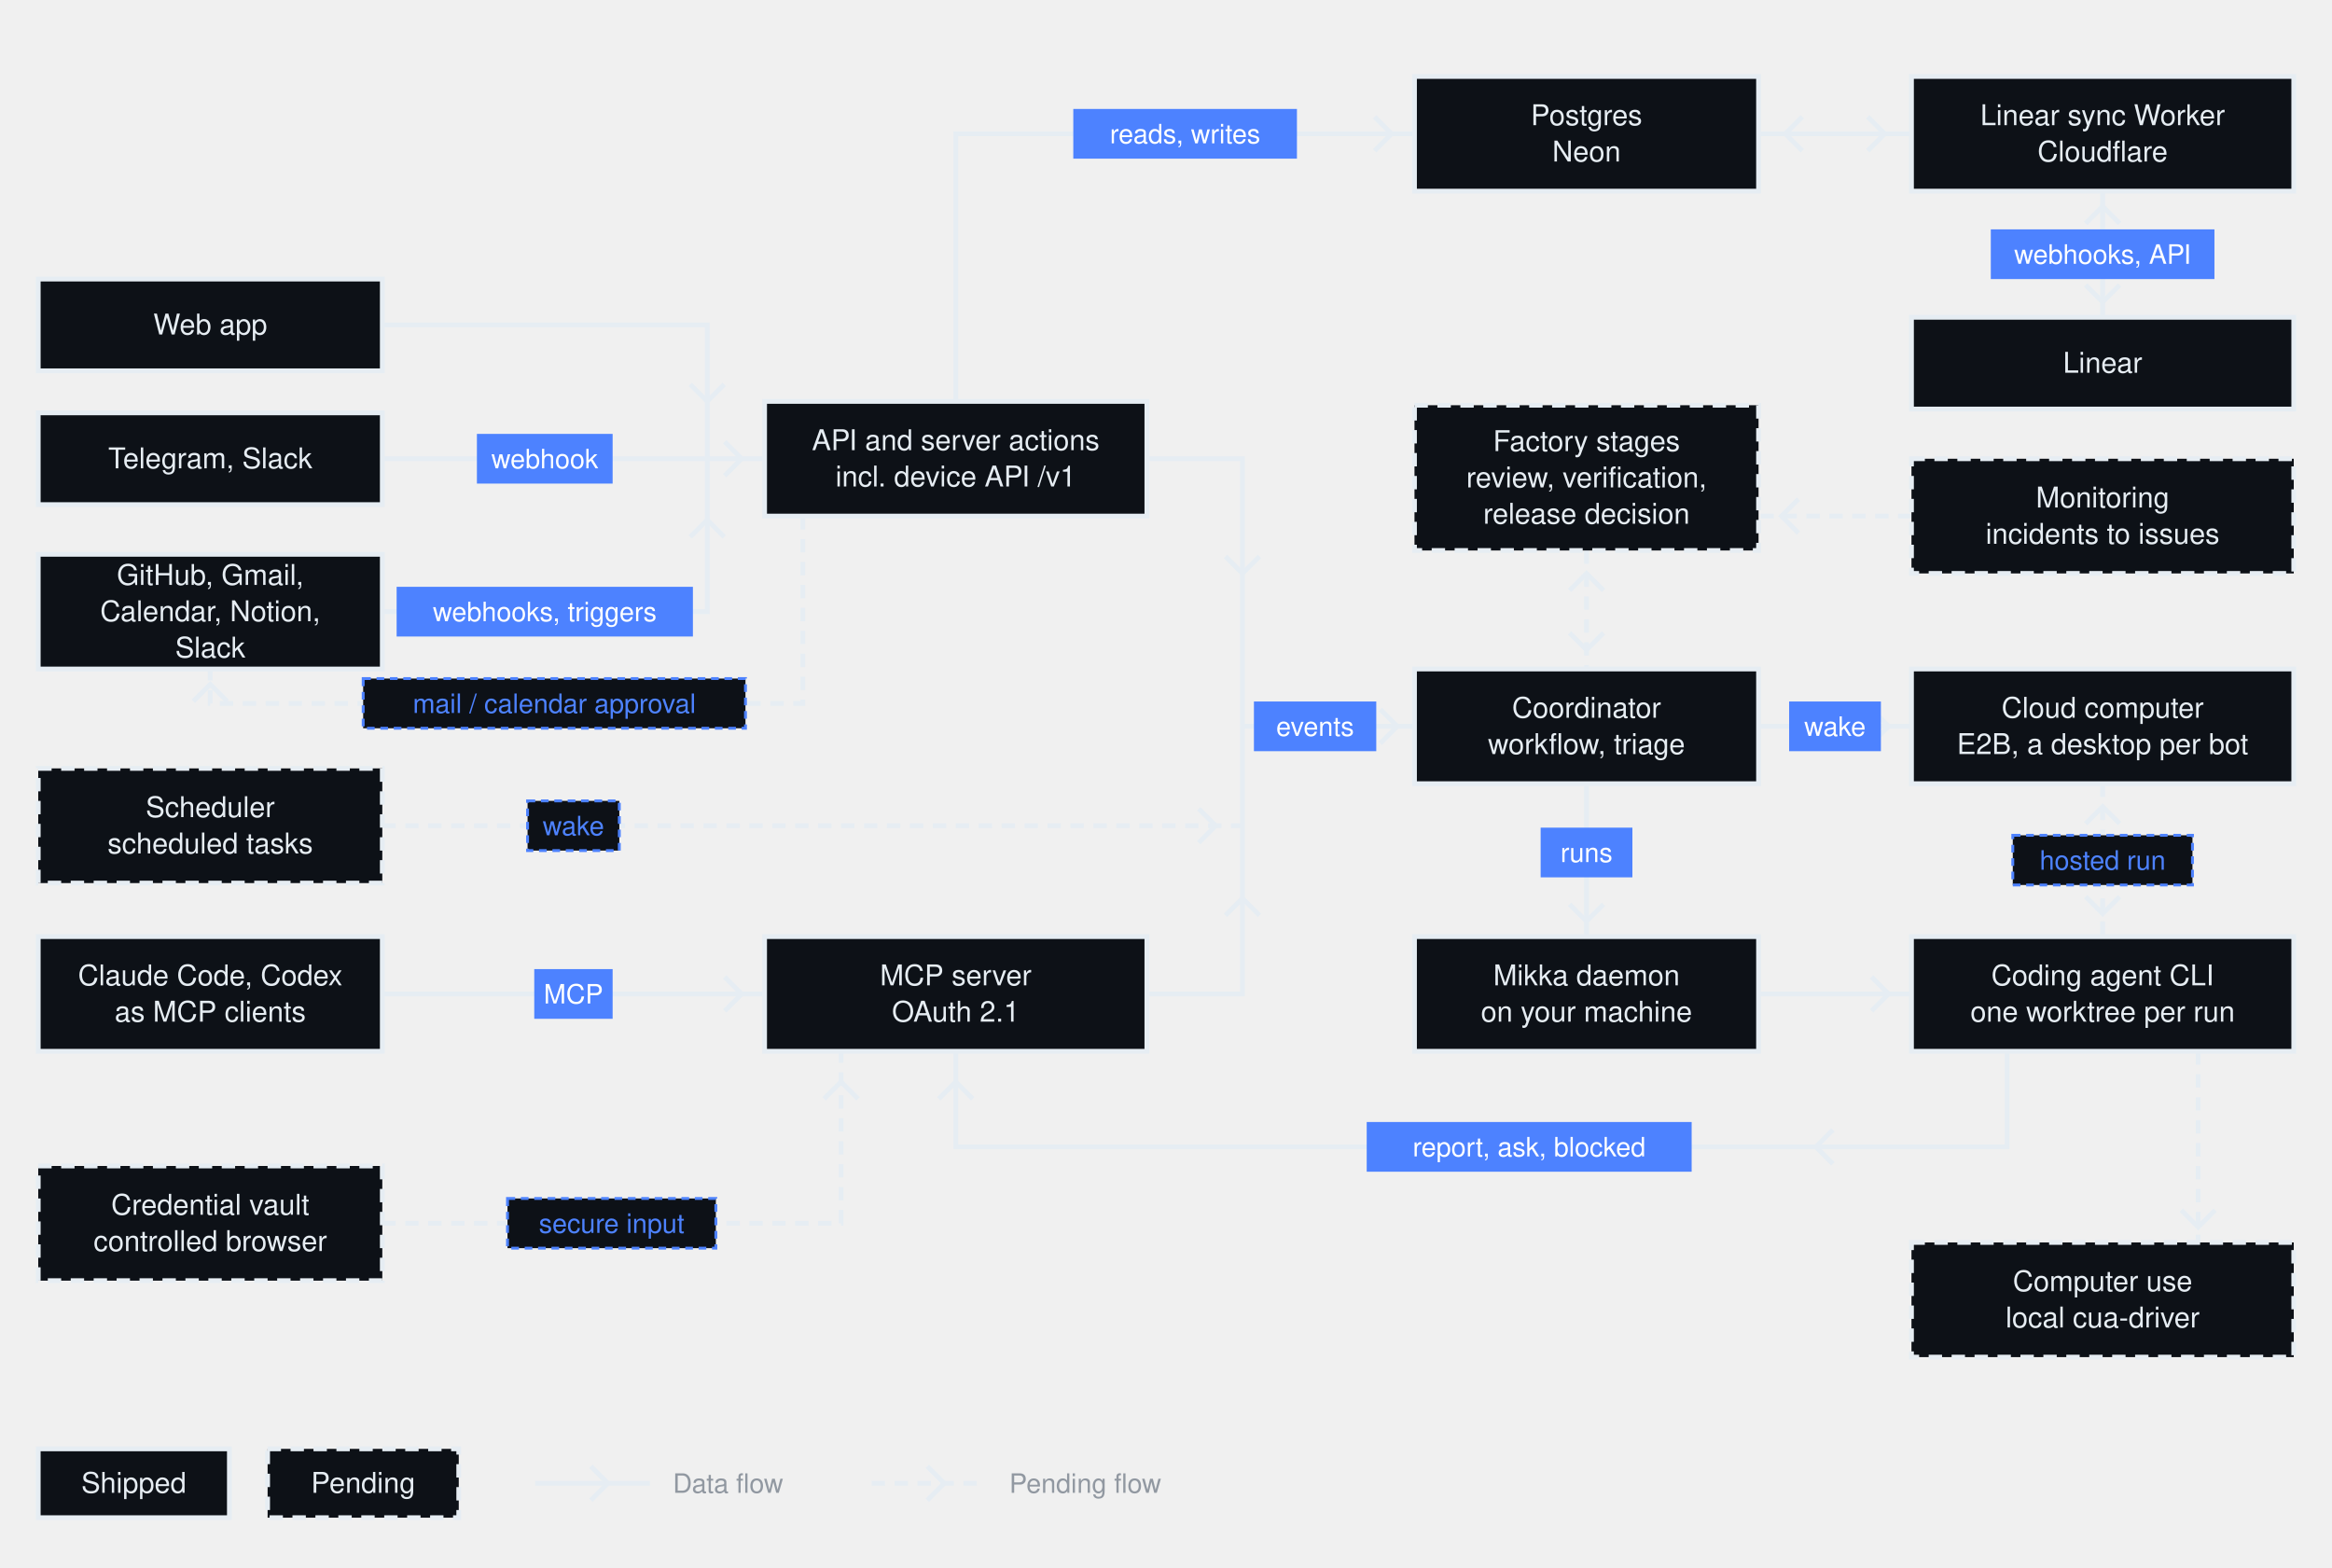
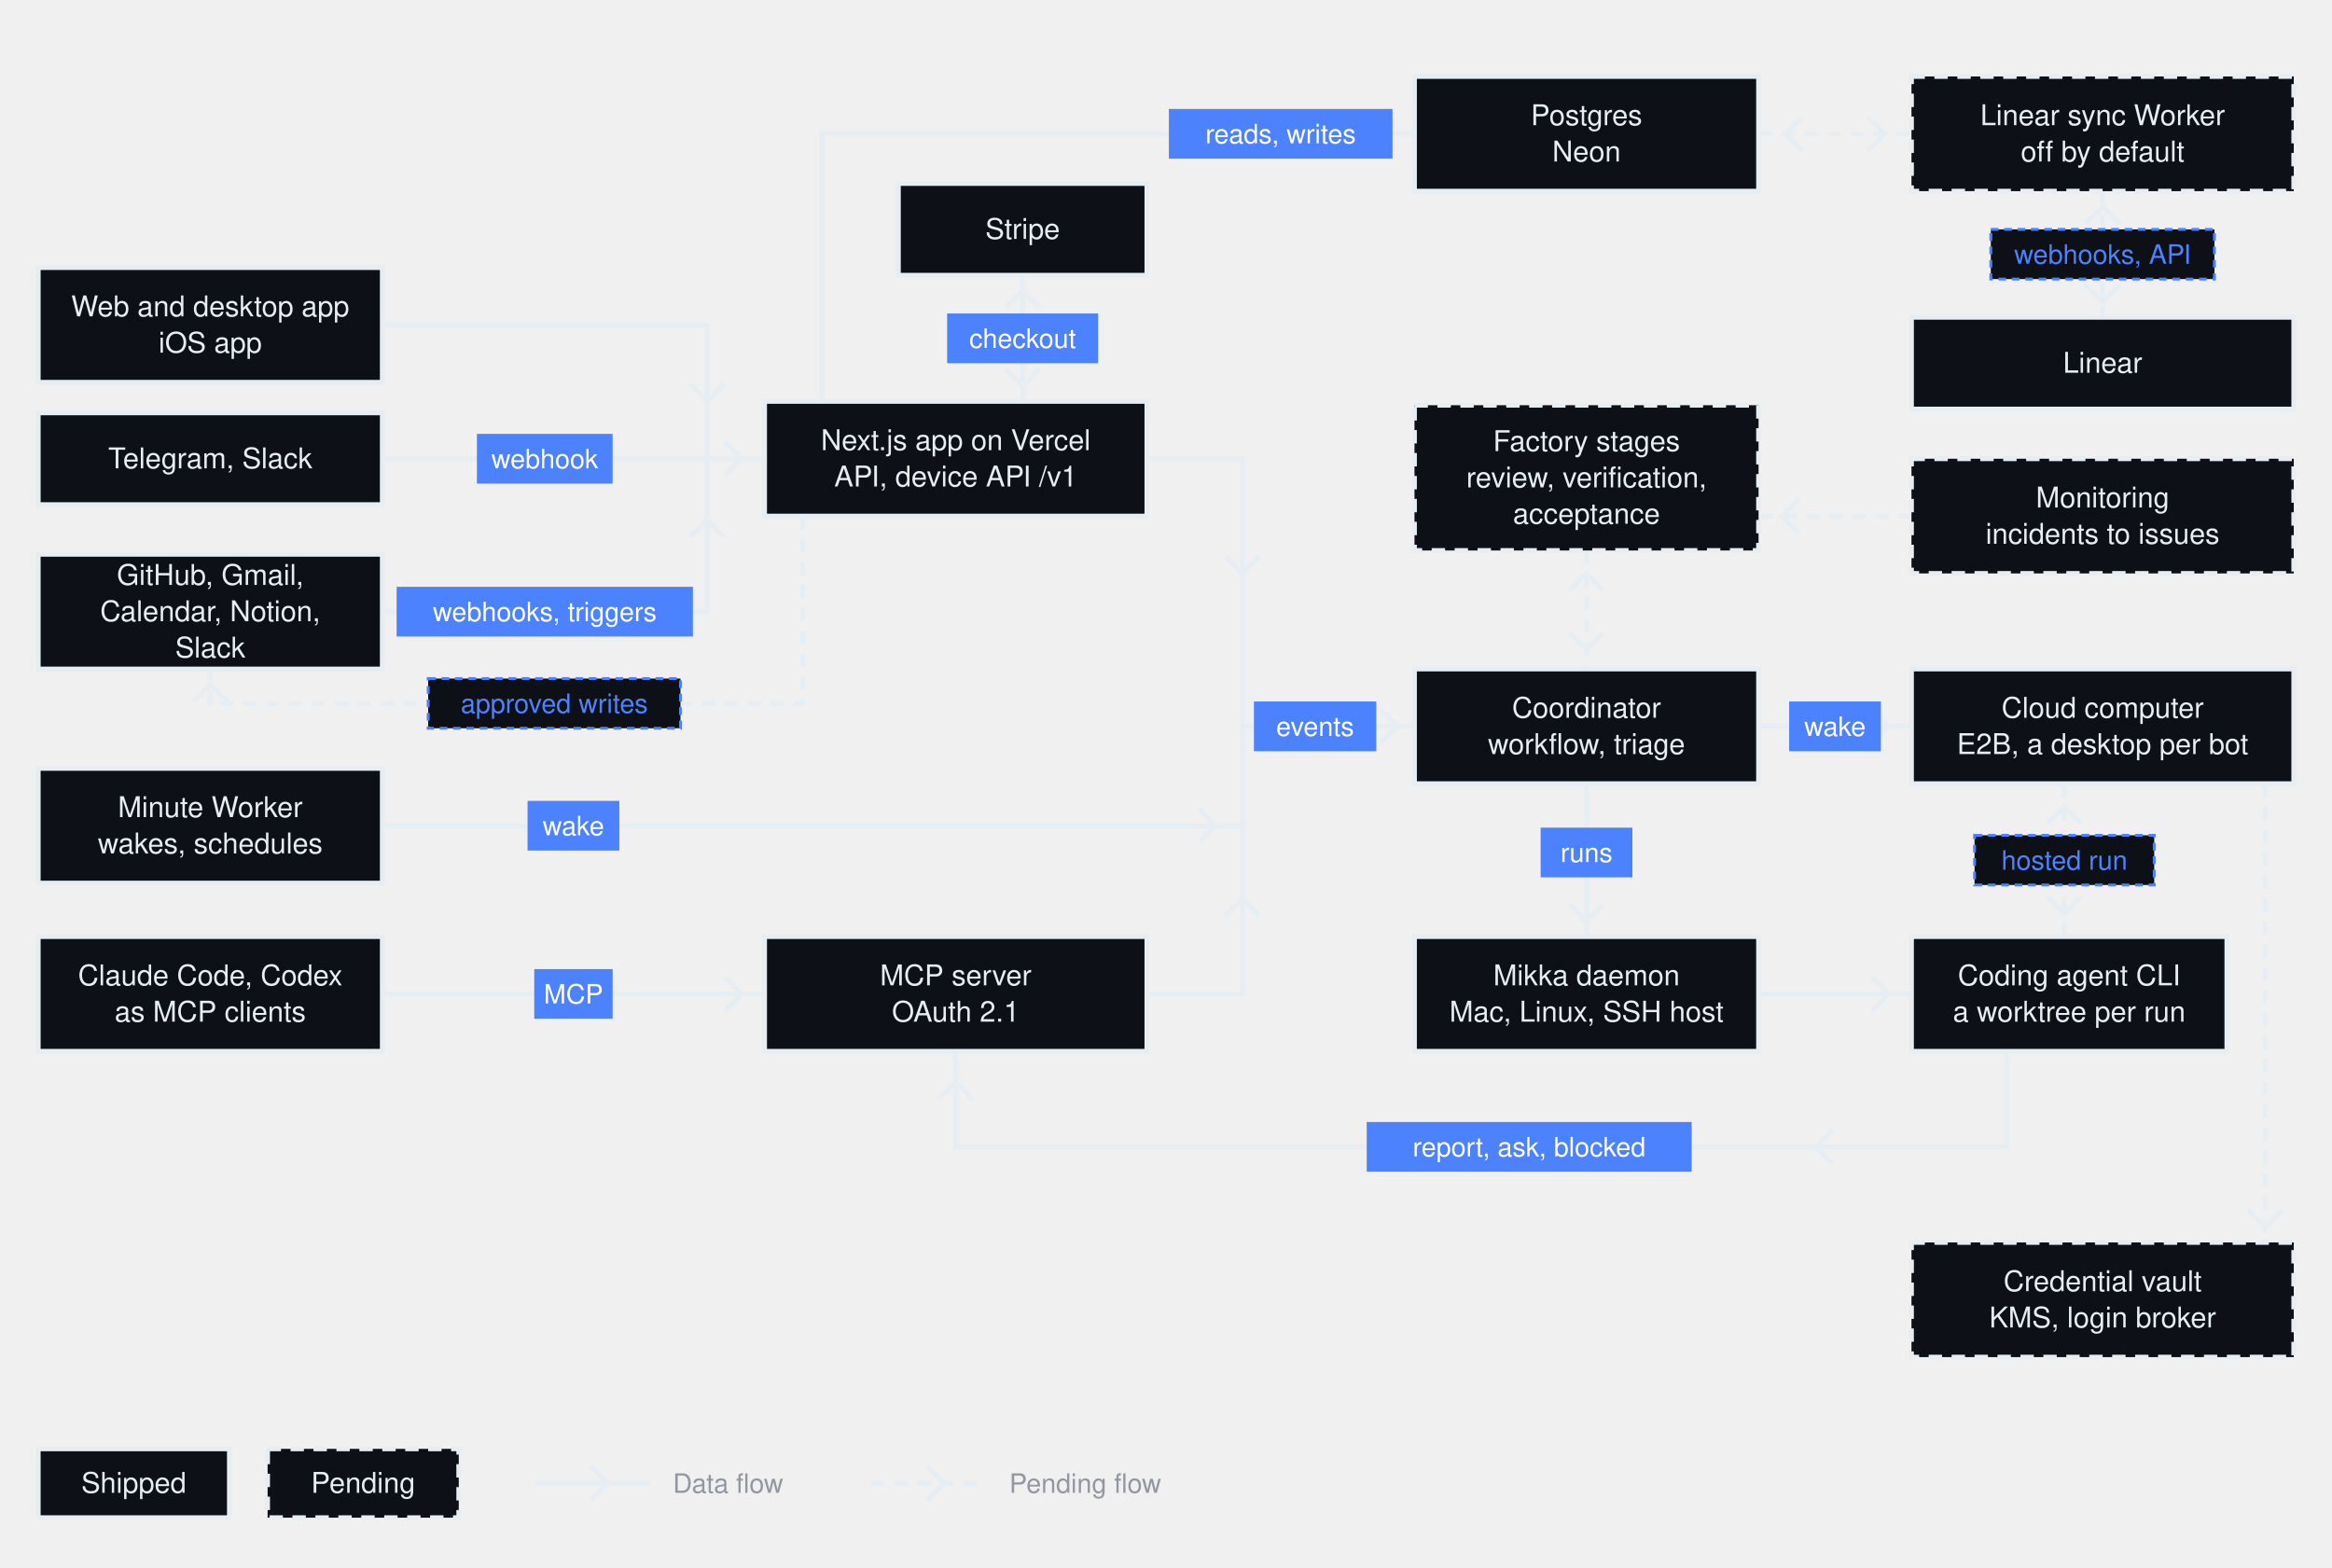
<svg xmlns="http://www.w3.org/2000/svg" width="1220" height="820" viewBox="0 0 1220 820" font-family="-apple-system, BlinkMacSystemFont, &quot;Segoe UI&quot;, Helvetica, Arial, &quot;PingFang SC&quot;, &quot;Noto Sans CJK SC&quot;, &quot;Microsoft YaHei&quot;, sans-serif" role="img" aria-label="Mikka architecture">
  <path d="M200 170 L370 170 L370 240" fill="none" stroke="#e6edf3" stroke-width="2.5" />
  <path d="M362 202 L370 210 L378 202" fill="none" stroke="#e6edf3" stroke-width="2.5" stroke-linecap="square" stroke-linejoin="miter" />
  <path d="M200 320 L370 320 L370 240" fill="none" stroke="#e6edf3" stroke-width="2.5" />
  <path d="M362 280 L370 272 L378 280" fill="none" stroke="#e6edf3" stroke-width="2.5" stroke-linecap="square" stroke-linejoin="miter" />
  <path d="M200 240 L400 240" fill="none" stroke="#e6edf3" stroke-width="2.5" />
  <path d="M380 232 L388 240 L380 248" fill="none" stroke="#e6edf3" stroke-width="2.5" stroke-linecap="square" stroke-linejoin="miter" />
  <rect x="249.5" y="227" width="71" height="26" fill="#4d82ff" />
  <text x="285" y="245" text-anchor="middle" font-size="14" fill="#ffffff">webhook</text>
  <rect x="207.5" y="307" width="155" height="26" fill="#4d82ff" />
  <text x="285" y="325" text-anchor="middle" font-size="14" fill="#ffffff">webhooks, triggers</text>
  <path d="M420 270 L420 368 L110 368 L110 350" fill="none" stroke="#e6edf3" stroke-width="2.5" stroke-dasharray="7 5" />
  <path d="M102 366 L110 358 L118 366" fill="none" stroke="#e6edf3" stroke-width="2.5" stroke-linecap="square" stroke-linejoin="miter" />
-   <rect x="190" y="355" width="200" height="26" fill="#0d1117" stroke="#4d82ff" stroke-width="1.5" stroke-dasharray="4 3" />
-   <text x="290" y="373" text-anchor="middle" font-size="14" fill="#4d82ff">mail / calendar approval</text>
+   <rect x="224" y="355" width="132" height="26" fill="#0d1117" stroke="#4d82ff" stroke-width="1.5" stroke-dasharray="4 3" />
+   <text x="290" y="373" text-anchor="middle" font-size="14" fill="#4d82ff">approved writes</text>
+   <path d="M535 144 L535 210" fill="none" stroke="#e6edf3" stroke-width="2.5" />
+   <path d="M527 194 L535 202 L543 194" fill="none" stroke="#e6edf3" stroke-width="2.5" stroke-linecap="square" stroke-linejoin="miter" />
+   <path d="M527 160 L535 152 L543 160" fill="none" stroke="#e6edf3" stroke-width="2.5" stroke-linecap="square" stroke-linejoin="miter" />
+   <rect x="495.5" y="164" width="79" height="26" fill="#4d82ff" />
+   <text x="535" y="182" text-anchor="middle" font-size="14" fill="#ffffff">checkout</text>
  <path d="M200 520 L400 520" fill="none" stroke="#e6edf3" stroke-width="2.5" />
  <path d="M380 512 L388 520 L380 528" fill="none" stroke="#e6edf3" stroke-width="2.5" stroke-linecap="square" stroke-linejoin="miter" />
  <rect x="279.5" y="507" width="41" height="26" fill="#4d82ff" />
  <text x="300" y="525" text-anchor="middle" font-size="14" fill="#ffffff">MCP</text>
-   <path d="M200 640 L440 640 L440 550" fill="none" stroke="#e6edf3" stroke-width="2.5" stroke-dasharray="7 5" />
-   <path d="M432 574 L440 566 L448 574" fill="none" stroke="#e6edf3" stroke-width="2.5" stroke-linecap="square" stroke-linejoin="miter" />
-   <rect x="265.5" y="627" width="109" height="26" fill="#0d1117" stroke="#4d82ff" stroke-width="1.5" stroke-dasharray="4 3" />
-   <text x="320" y="645" text-anchor="middle" font-size="14" fill="#4d82ff">secure input</text>
-   <path d="M500 210 L500 70 L740 70" fill="none" stroke="#e6edf3" stroke-width="2.5" />
+   <path d="M430 210 L430 70 L740 70" fill="none" stroke="#e6edf3" stroke-width="2.5" />
  <path d="M720 62 L728 70 L720 78" fill="none" stroke="#e6edf3" stroke-width="2.5" stroke-linecap="square" stroke-linejoin="miter" />
-   <rect x="561.5" y="57" width="117" height="26" fill="#4d82ff" />
-   <text x="620" y="75" text-anchor="middle" font-size="14" fill="#ffffff">reads, writes</text>
-   <path d="M920 70 L1000 70" fill="none" stroke="#e6edf3" stroke-width="2.5" />
+   <rect x="611.5" y="57" width="117" height="26" fill="#4d82ff" />
+   <text x="670" y="75" text-anchor="middle" font-size="14" fill="#ffffff">reads, writes</text>
+   <path d="M920 70 L1000 70" fill="none" stroke="#e6edf3" stroke-width="2.5" stroke-dasharray="7 5" />
  <path d="M942 62 L934 70 L942 78" fill="none" stroke="#e6edf3" stroke-width="2.5" stroke-linecap="square" stroke-linejoin="miter" />
  <path d="M978 62 L986 70 L978 78" fill="none" stroke="#e6edf3" stroke-width="2.5" stroke-linecap="square" stroke-linejoin="miter" />
-   <path d="M1100 100 L1100 166" fill="none" stroke="#e6edf3" stroke-width="2.5" />
+   <path d="M1100 100 L1100 166" fill="none" stroke="#e6edf3" stroke-width="2.5" stroke-dasharray="7 5" />
  <path d="M1092 150 L1100 158 L1108 150" fill="none" stroke="#e6edf3" stroke-width="2.5" stroke-linecap="square" stroke-linejoin="miter" />
  <path d="M1092 116 L1100 108 L1108 116" fill="none" stroke="#e6edf3" stroke-width="2.5" stroke-linecap="square" stroke-linejoin="miter" />
-   <rect x="1041.5" y="120" width="117" height="26" fill="#4d82ff" />
-   <text x="1100" y="138" text-anchor="middle" font-size="14" fill="#ffffff">webhooks, API</text>
+   <rect x="1041.5" y="120" width="117" height="26" fill="#0d1117" stroke="#4d82ff" stroke-width="1.5" stroke-dasharray="4 3" />
+   <text x="1100" y="138" text-anchor="middle" font-size="14" fill="#4d82ff">webhooks, API</text>
  <path d="M600 240 L650 240 L650 380" fill="none" stroke="#e6edf3" stroke-width="2.5" />
  <path d="M642 292 L650 300 L658 292" fill="none" stroke="#e6edf3" stroke-width="2.5" stroke-linecap="square" stroke-linejoin="miter" />
  <path d="M600 520 L650 520 L650 380" fill="none" stroke="#e6edf3" stroke-width="2.5" />
  <path d="M642 478 L650 470 L658 478" fill="none" stroke="#e6edf3" stroke-width="2.5" stroke-linecap="square" stroke-linejoin="miter" />
  <path d="M650 380 L740 380" fill="none" stroke="#e6edf3" stroke-width="2.5" />
  <path d="M723 372 L731 380 L723 388" fill="none" stroke="#e6edf3" stroke-width="2.5" stroke-linecap="square" stroke-linejoin="miter" />
  <rect x="656" y="367" width="64" height="26" fill="#4d82ff" />
  <text x="688" y="385" text-anchor="middle" font-size="14" fill="#ffffff">events</text>
-   <path d="M200 432 L650 432" fill="none" stroke="#e6edf3" stroke-width="2.5" stroke-dasharray="7 5" />
+   <path d="M200 432 L650 432" fill="none" stroke="#e6edf3" stroke-width="2.5" />
  <path d="M628 424 L636 432 L628 440" fill="none" stroke="#e6edf3" stroke-width="2.5" stroke-linecap="square" stroke-linejoin="miter" />
-   <rect x="276" y="419" width="48" height="26" fill="#0d1117" stroke="#4d82ff" stroke-width="1.5" stroke-dasharray="4 3" />
-   <text x="300" y="437" text-anchor="middle" font-size="14" fill="#4d82ff">wake</text>
+   <rect x="276" y="419" width="48" height="26" fill="#4d82ff" />
+   <text x="300" y="437" text-anchor="middle" font-size="14" fill="#ffffff">wake</text>
  <path d="M830 288 L830 350" fill="none" stroke="#e6edf3" stroke-width="2.5" stroke-dasharray="7 5" />
  <path d="M822 308 L830 300 L838 308" fill="none" stroke="#e6edf3" stroke-width="2.5" stroke-linecap="square" stroke-linejoin="miter" />
  <path d="M822 332 L830 340 L838 332" fill="none" stroke="#e6edf3" stroke-width="2.5" stroke-linecap="square" stroke-linejoin="miter" />
  <path d="M1000 270 L920 270" fill="none" stroke="#e6edf3" stroke-width="2.5" stroke-dasharray="7 5" />
  <path d="M940 262 L932 270 L940 278" fill="none" stroke="#e6edf3" stroke-width="2.5" stroke-linecap="square" stroke-linejoin="miter" />
  <path d="M920 380 L1000 380" fill="none" stroke="#e6edf3" stroke-width="2.5" />
  <path d="M980 372 L988 380 L980 388" fill="none" stroke="#e6edf3" stroke-width="2.5" stroke-linecap="square" stroke-linejoin="miter" />
  <rect x="936" y="367" width="48" height="26" fill="#4d82ff" />
  <text x="960" y="385" text-anchor="middle" font-size="14" fill="#ffffff">wake</text>
  <path d="M830 410 L830 490" fill="none" stroke="#e6edf3" stroke-width="2.5" />
  <path d="M822 474 L830 482 L838 474" fill="none" stroke="#e6edf3" stroke-width="2.5" stroke-linecap="square" stroke-linejoin="miter" />
  <rect x="806" y="433" width="48" height="26" fill="#4d82ff" />
  <text x="830" y="451" text-anchor="middle" font-size="14" fill="#ffffff">runs</text>
  <path d="M920 520 L1000 520" fill="none" stroke="#e6edf3" stroke-width="2.5" />
  <path d="M980 512 L988 520 L980 528" fill="none" stroke="#e6edf3" stroke-width="2.5" stroke-linecap="square" stroke-linejoin="miter" />
-   <path d="M1100 410 L1100 490" fill="none" stroke="#e6edf3" stroke-width="2.5" stroke-dasharray="7 5" />
-   <path d="M1092 430 L1100 422 L1108 430" fill="none" stroke="#e6edf3" stroke-width="2.5" stroke-linecap="square" stroke-linejoin="miter" />
-   <path d="M1092 470 L1100 478 L1108 470" fill="none" stroke="#e6edf3" stroke-width="2.5" stroke-linecap="square" stroke-linejoin="miter" />
-   <rect x="1053" y="437" width="94" height="26" fill="#0d1117" stroke="#4d82ff" stroke-width="1.5" stroke-dasharray="4 3" />
-   <text x="1100" y="455" text-anchor="middle" font-size="14" fill="#4d82ff">hosted run</text>
-   <path d="M1150 550 L1150 650" fill="none" stroke="#e6edf3" stroke-width="2.5" stroke-dasharray="7 5" />
-   <path d="M1142 634 L1150 642 L1158 634" fill="none" stroke="#e6edf3" stroke-width="2.5" stroke-linecap="square" stroke-linejoin="miter" />
+   <path d="M1080 410 L1080 490" fill="none" stroke="#e6edf3" stroke-width="2.5" stroke-dasharray="7 5" />
+   <path d="M1072 430 L1080 422 L1088 430" fill="none" stroke="#e6edf3" stroke-width="2.5" stroke-linecap="square" stroke-linejoin="miter" />
+   <path d="M1072 470 L1080 478 L1088 470" fill="none" stroke="#e6edf3" stroke-width="2.5" stroke-linecap="square" stroke-linejoin="miter" />
+   <rect x="1033" y="437" width="94" height="26" fill="#0d1117" stroke="#4d82ff" stroke-width="1.5" stroke-dasharray="4 3" />
+   <text x="1080" y="455" text-anchor="middle" font-size="14" fill="#4d82ff">hosted run</text>
+   <path d="M1185 410 L1185 650" fill="none" stroke="#e6edf3" stroke-width="2.5" stroke-dasharray="7 5" />
+   <path d="M1177 634 L1185 642 L1193 634" fill="none" stroke="#e6edf3" stroke-width="2.5" stroke-linecap="square" stroke-linejoin="miter" />
  <path d="M1050 550 L1050 600 L500 600 L500 550" fill="none" stroke="#e6edf3" stroke-width="2.5" />
  <path d="M958 592 L950 600 L958 608" fill="none" stroke="#e6edf3" stroke-width="2.5" stroke-linecap="square" stroke-linejoin="miter" />
  <path d="M492 574 L500 566 L508 574" fill="none" stroke="#e6edf3" stroke-width="2.5" stroke-linecap="square" stroke-linejoin="miter" />
  <rect x="715" y="587" width="170" height="26" fill="#4d82ff" />
  <text x="800" y="605" text-anchor="middle" font-size="14" fill="#ffffff">report, ask, blocked</text>
-   <rect x="20" y="146" width="180" height="48" fill="#0d1117" stroke="#e6edf3" stroke-width="2.5" />
-   <text x="110" y="175" text-anchor="middle" font-size="15" fill="#e6edf3">Web app</text>
+   <rect x="20" y="140" width="180" height="60" fill="#0d1117" stroke="#e6edf3" stroke-width="2.5" />
+   <text x="110" y="165.5" text-anchor="middle" font-size="15" fill="#e6edf3">Web and desktop app</text>
+   <text x="110" y="184.5" text-anchor="middle" font-size="15" fill="#e6edf3">iOS app</text>
  <rect x="20" y="216" width="180" height="48" fill="#0d1117" stroke="#e6edf3" stroke-width="2.5" />
  <text x="110" y="245" text-anchor="middle" font-size="15" fill="#e6edf3">Telegram, Slack</text>
  <rect x="20" y="290" width="180" height="60" fill="#0d1117" stroke="#e6edf3" stroke-width="2.5" />
  <text x="110" y="306" text-anchor="middle" font-size="15" fill="#e6edf3">GitHub, Gmail,</text>
  <text x="110" y="325" text-anchor="middle" font-size="15" fill="#e6edf3">Calendar, Notion,</text>
  <text x="110" y="344" text-anchor="middle" font-size="15" fill="#e6edf3">Slack</text>
-   <rect x="20" y="402" width="180" height="60" fill="#0d1117" stroke="#e6edf3" stroke-width="2.5" stroke-dasharray="7 5" />
-   <text x="110" y="427.5" text-anchor="middle" font-size="15" fill="#e6edf3">Scheduler</text>
-   <text x="110" y="446.5" text-anchor="middle" font-size="15" fill="#e6edf3">scheduled tasks</text>
+   <rect x="20" y="402" width="180" height="60" fill="#0d1117" stroke="#e6edf3" stroke-width="2.5" />
+   <text x="110" y="427.5" text-anchor="middle" font-size="15" fill="#e6edf3">Minute Worker</text>
+   <text x="110" y="446.5" text-anchor="middle" font-size="15" fill="#e6edf3">wakes, schedules</text>
  <rect x="20" y="490" width="180" height="60" fill="#0d1117" stroke="#e6edf3" stroke-width="2.5" />
  <text x="110" y="515.5" text-anchor="middle" font-size="15" fill="#e6edf3">Claude Code, Codex</text>
  <text x="110" y="534.5" text-anchor="middle" font-size="15" fill="#e6edf3">as MCP clients</text>
-   <rect x="20" y="610" width="180" height="60" fill="#0d1117" stroke="#e6edf3" stroke-width="2.5" stroke-dasharray="7 5" />
-   <text x="110" y="635.5" text-anchor="middle" font-size="15" fill="#e6edf3">Credential vault</text>
-   <text x="110" y="654.5" text-anchor="middle" font-size="15" fill="#e6edf3">controlled browser</text>
+   <rect x="470" y="96" width="130" height="48" fill="#0d1117" stroke="#e6edf3" stroke-width="2.5" />
+   <text x="535" y="125" text-anchor="middle" font-size="15" fill="#e6edf3">Stripe</text>
  <rect x="400" y="210" width="200" height="60" fill="#0d1117" stroke="#e6edf3" stroke-width="2.5" />
-   <text x="500" y="235.5" text-anchor="middle" font-size="15" fill="#e6edf3">API and server actions</text>
-   <text x="500" y="254.5" text-anchor="middle" font-size="15" fill="#e6edf3">incl. device API /v1</text>
+   <text x="500" y="235.5" text-anchor="middle" font-size="15" fill="#e6edf3">Next.js app on Vercel</text>
+   <text x="500" y="254.5" text-anchor="middle" font-size="15" fill="#e6edf3">API, device API /v1</text>
  <rect x="400" y="490" width="200" height="60" fill="#0d1117" stroke="#e6edf3" stroke-width="2.5" />
  <text x="500" y="515.5" text-anchor="middle" font-size="15" fill="#e6edf3">MCP server</text>
  <text x="500" y="534.5" text-anchor="middle" font-size="15" fill="#e6edf3">OAuth 2.1</text>
  <rect x="740" y="40" width="180" height="60" fill="#0d1117" stroke="#e6edf3" stroke-width="2.5" />
  <text x="830" y="65.5" text-anchor="middle" font-size="15" fill="#e6edf3">Postgres</text>
  <text x="830" y="84.5" text-anchor="middle" font-size="15" fill="#e6edf3">Neon</text>
  <rect x="740" y="212" width="180" height="76" fill="#0d1117" stroke="#e6edf3" stroke-width="2.5" stroke-dasharray="7 5" />
  <text x="830" y="236" text-anchor="middle" font-size="15" fill="#e6edf3">Factory stages</text>
  <text x="830" y="255" text-anchor="middle" font-size="15" fill="#e6edf3">review, verification,</text>
-   <text x="830" y="274" text-anchor="middle" font-size="15" fill="#e6edf3">release decision</text>
+   <text x="830" y="274" text-anchor="middle" font-size="15" fill="#e6edf3">acceptance</text>
  <rect x="740" y="350" width="180" height="60" fill="#0d1117" stroke="#e6edf3" stroke-width="2.5" />
  <text x="830" y="375.5" text-anchor="middle" font-size="15" fill="#e6edf3">Coordinator</text>
  <text x="830" y="394.5" text-anchor="middle" font-size="15" fill="#e6edf3">workflow, triage</text>
  <rect x="740" y="490" width="180" height="60" fill="#0d1117" stroke="#e6edf3" stroke-width="2.5" />
  <text x="830" y="515.5" text-anchor="middle" font-size="15" fill="#e6edf3">Mikka daemon</text>
-   <text x="830" y="534.5" text-anchor="middle" font-size="15" fill="#e6edf3">on your machine</text>
-   <rect x="1000" y="40" width="200" height="60" fill="#0d1117" stroke="#e6edf3" stroke-width="2.5" />
+   <text x="830" y="534.5" text-anchor="middle" font-size="15" fill="#e6edf3">Mac, Linux, SSH host</text>
+   <rect x="1000" y="40" width="200" height="60" fill="#0d1117" stroke="#e6edf3" stroke-width="2.5" stroke-dasharray="7 5" />
  <text x="1100" y="65.5" text-anchor="middle" font-size="15" fill="#e6edf3">Linear sync Worker</text>
-   <text x="1100" y="84.5" text-anchor="middle" font-size="15" fill="#e6edf3">Cloudflare</text>
+   <text x="1100" y="84.5" text-anchor="middle" font-size="15" fill="#e6edf3">off by default</text>
  <rect x="1000" y="166" width="200" height="48" fill="#0d1117" stroke="#e6edf3" stroke-width="2.5" />
  <text x="1100" y="195" text-anchor="middle" font-size="15" fill="#e6edf3">Linear</text>
  <rect x="1000" y="240" width="200" height="60" fill="#0d1117" stroke="#e6edf3" stroke-width="2.5" stroke-dasharray="7 5" />
  <text x="1100" y="265.5" text-anchor="middle" font-size="15" fill="#e6edf3">Monitoring</text>
  <text x="1100" y="284.5" text-anchor="middle" font-size="15" fill="#e6edf3">incidents to issues</text>
  <rect x="1000" y="350" width="200" height="60" fill="#0d1117" stroke="#e6edf3" stroke-width="2.5" />
  <text x="1100" y="375.5" text-anchor="middle" font-size="15" fill="#e6edf3">Cloud computer</text>
  <text x="1100" y="394.5" text-anchor="middle" font-size="15" fill="#e6edf3">E2B, a desktop per bot</text>
-   <rect x="1000" y="490" width="200" height="60" fill="#0d1117" stroke="#e6edf3" stroke-width="2.5" />
-   <text x="1100" y="515.5" text-anchor="middle" font-size="15" fill="#e6edf3">Coding agent CLI</text>
-   <text x="1100" y="534.5" text-anchor="middle" font-size="15" fill="#e6edf3">one worktree per run</text>
+   <rect x="1000" y="490" width="165" height="60" fill="#0d1117" stroke="#e6edf3" stroke-width="2.5" />
+   <text x="1082.5" y="515.5" text-anchor="middle" font-size="15" fill="#e6edf3">Coding agent CLI</text>
+   <text x="1082.5" y="534.5" text-anchor="middle" font-size="15" fill="#e6edf3">a worktree per run</text>
  <rect x="1000" y="650" width="200" height="60" fill="#0d1117" stroke="#e6edf3" stroke-width="2.5" stroke-dasharray="7 5" />
-   <text x="1100" y="675.5" text-anchor="middle" font-size="15" fill="#e6edf3">Computer use</text>
-   <text x="1100" y="694.5" text-anchor="middle" font-size="15" fill="#e6edf3">local cua-driver</text>
+   <text x="1100" y="675.5" text-anchor="middle" font-size="15" fill="#e6edf3">Credential vault</text>
+   <text x="1100" y="694.5" text-anchor="middle" font-size="15" fill="#e6edf3">KMS, login broker</text>
  <rect x="20" y="758" width="100" height="36" fill="#0d1117" stroke="#e6edf3" stroke-width="2.5" />
  <text x="70" y="781" text-anchor="middle" font-size="15" fill="#e6edf3">Shipped</text>
  <rect x="140" y="758" width="100" height="36" fill="#0d1117" stroke="#e6edf3" stroke-width="2.5" stroke-dasharray="7 5" />
  <text x="190" y="781" text-anchor="middle" font-size="15" fill="#e6edf3">Pending</text>
  <path d="M280 776 L340 776" fill="none" stroke="#e6edf3" stroke-width="2.5" />
  <path d="M310 768 L318 776 L310 784" fill="none" stroke="#e6edf3" stroke-width="2.5" stroke-linecap="square" stroke-linejoin="miter" />
  <text x="352" y="781" font-size="14" fill="#9198a1">Data flow</text>
  <path d="M456 776 L516 776" fill="none" stroke="#e6edf3" stroke-width="2.5" stroke-dasharray="7 5" />
  <path d="M486 768 L494 776 L486 784" fill="none" stroke="#e6edf3" stroke-width="2.5" stroke-linecap="square" stroke-linejoin="miter" />
  <text x="528" y="781" font-size="14" fill="#9198a1">Pending flow</text>
</svg>
